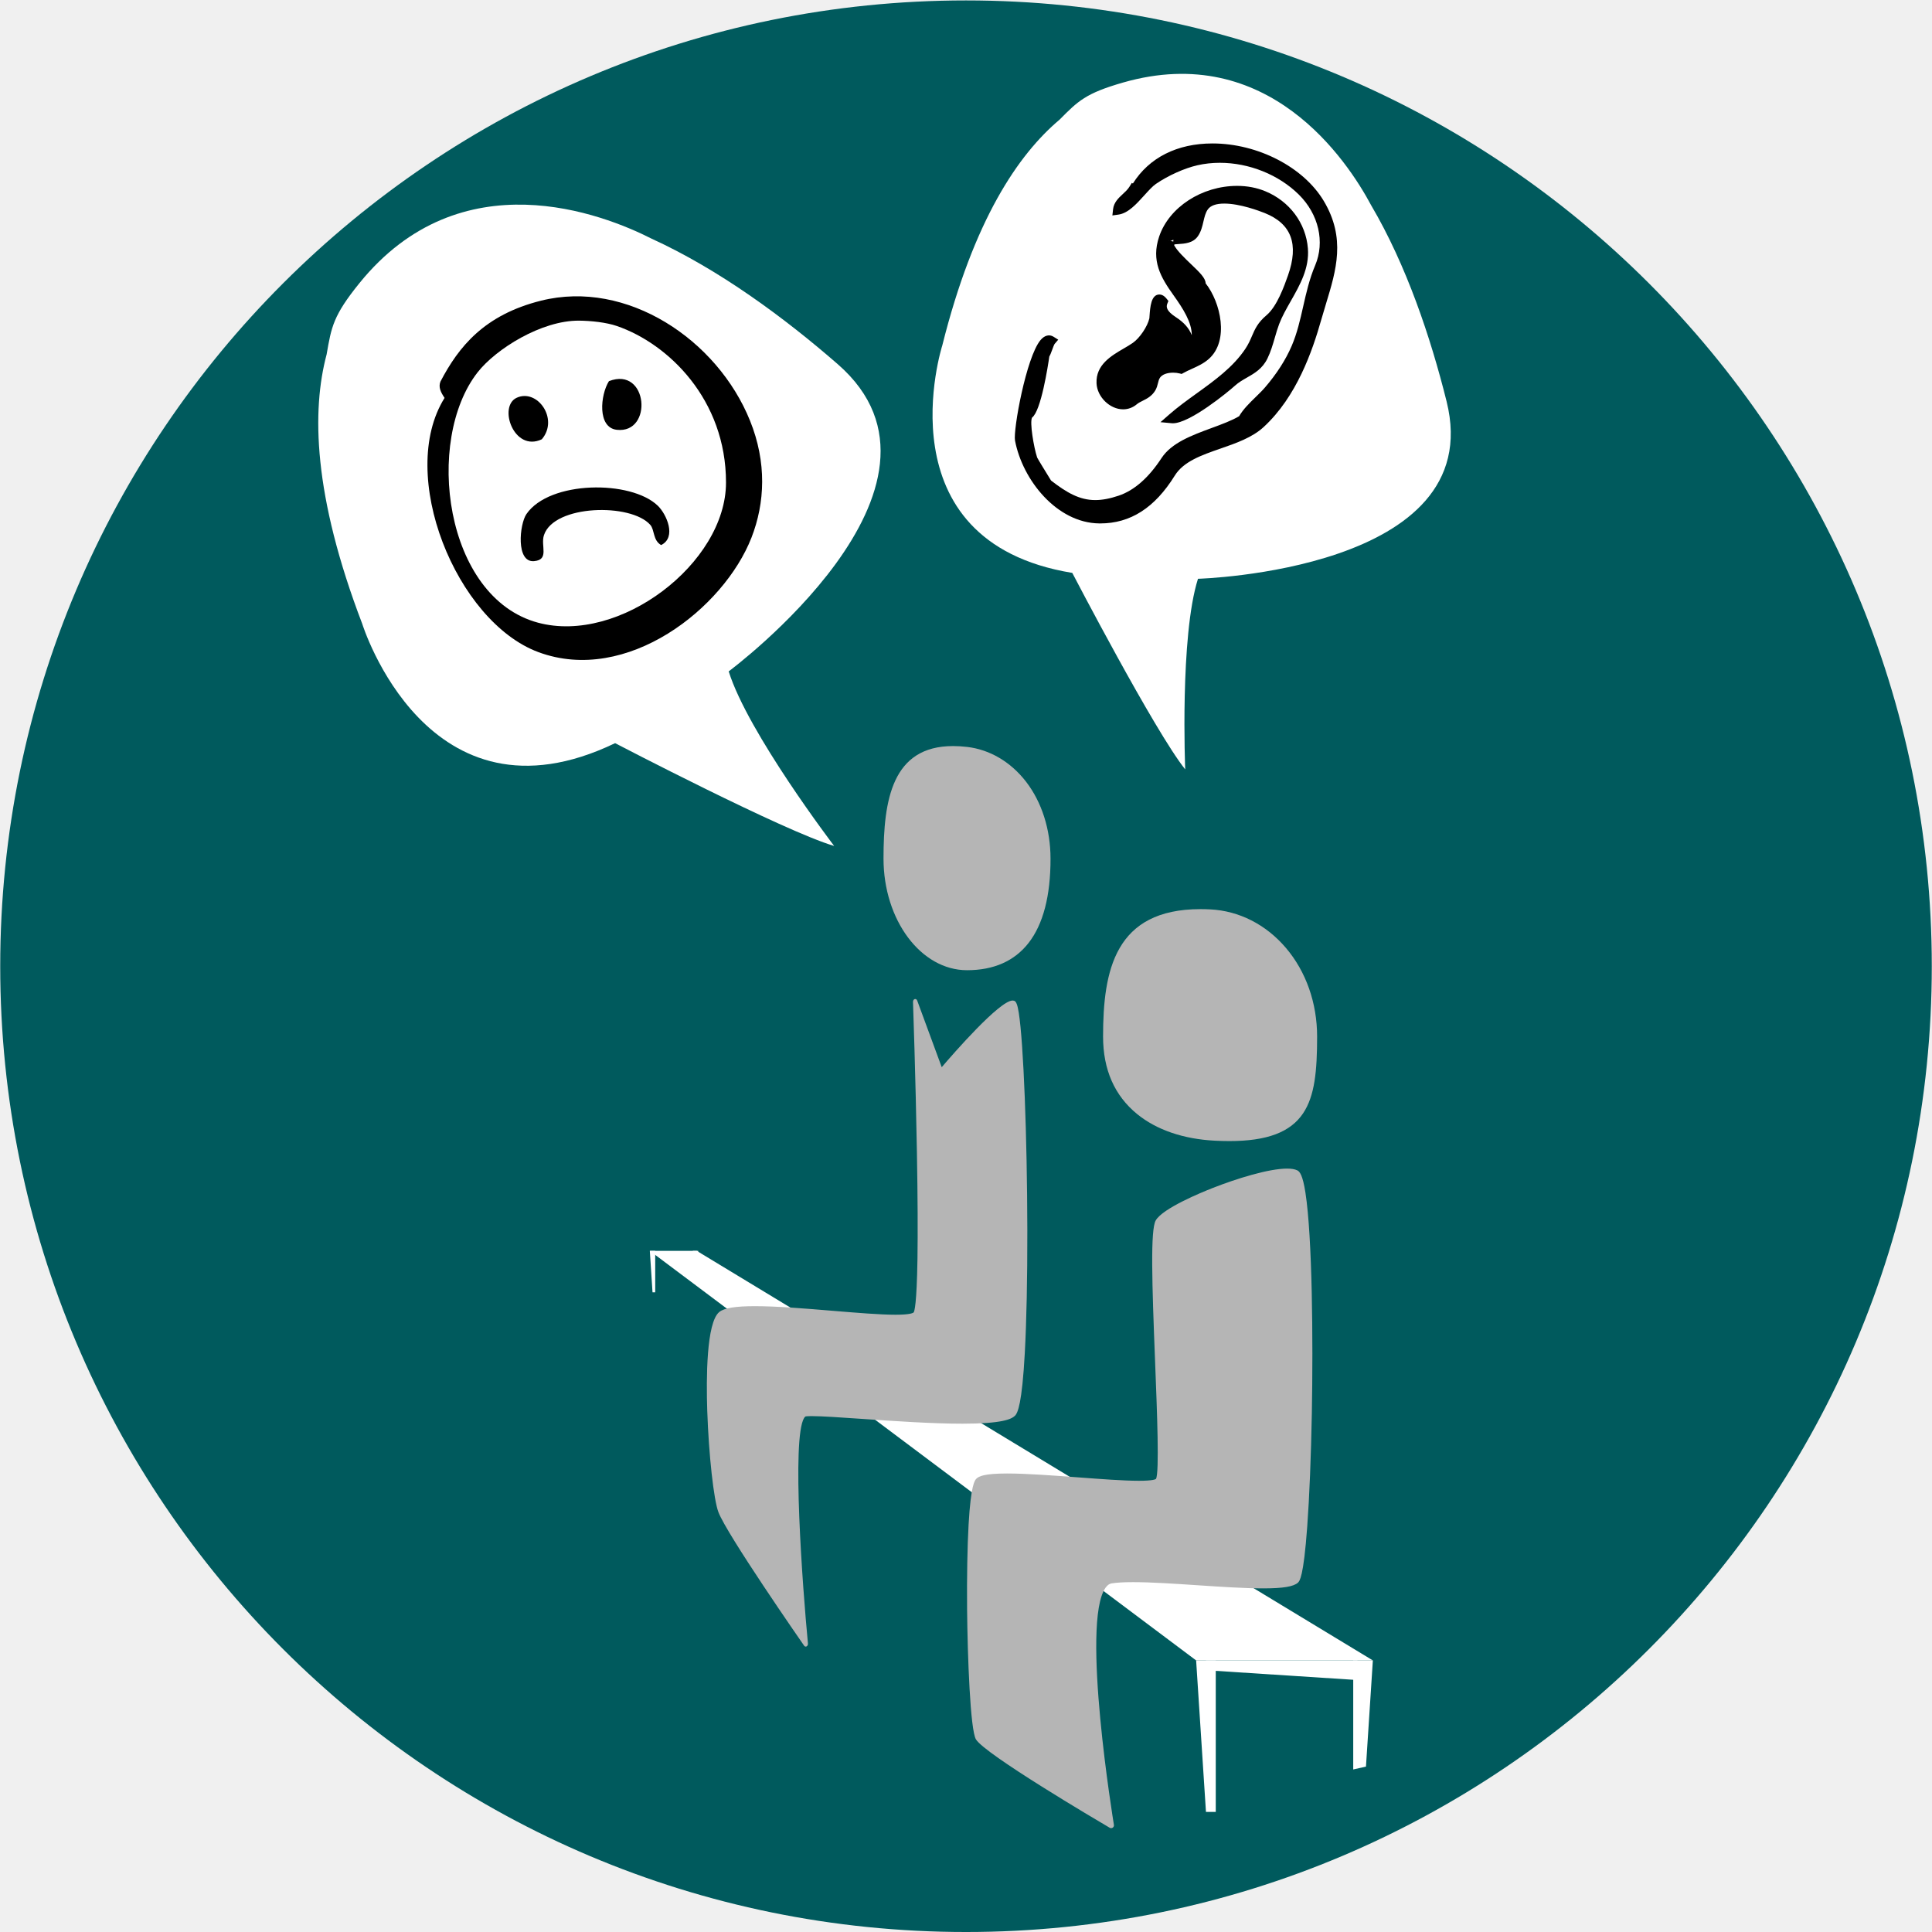
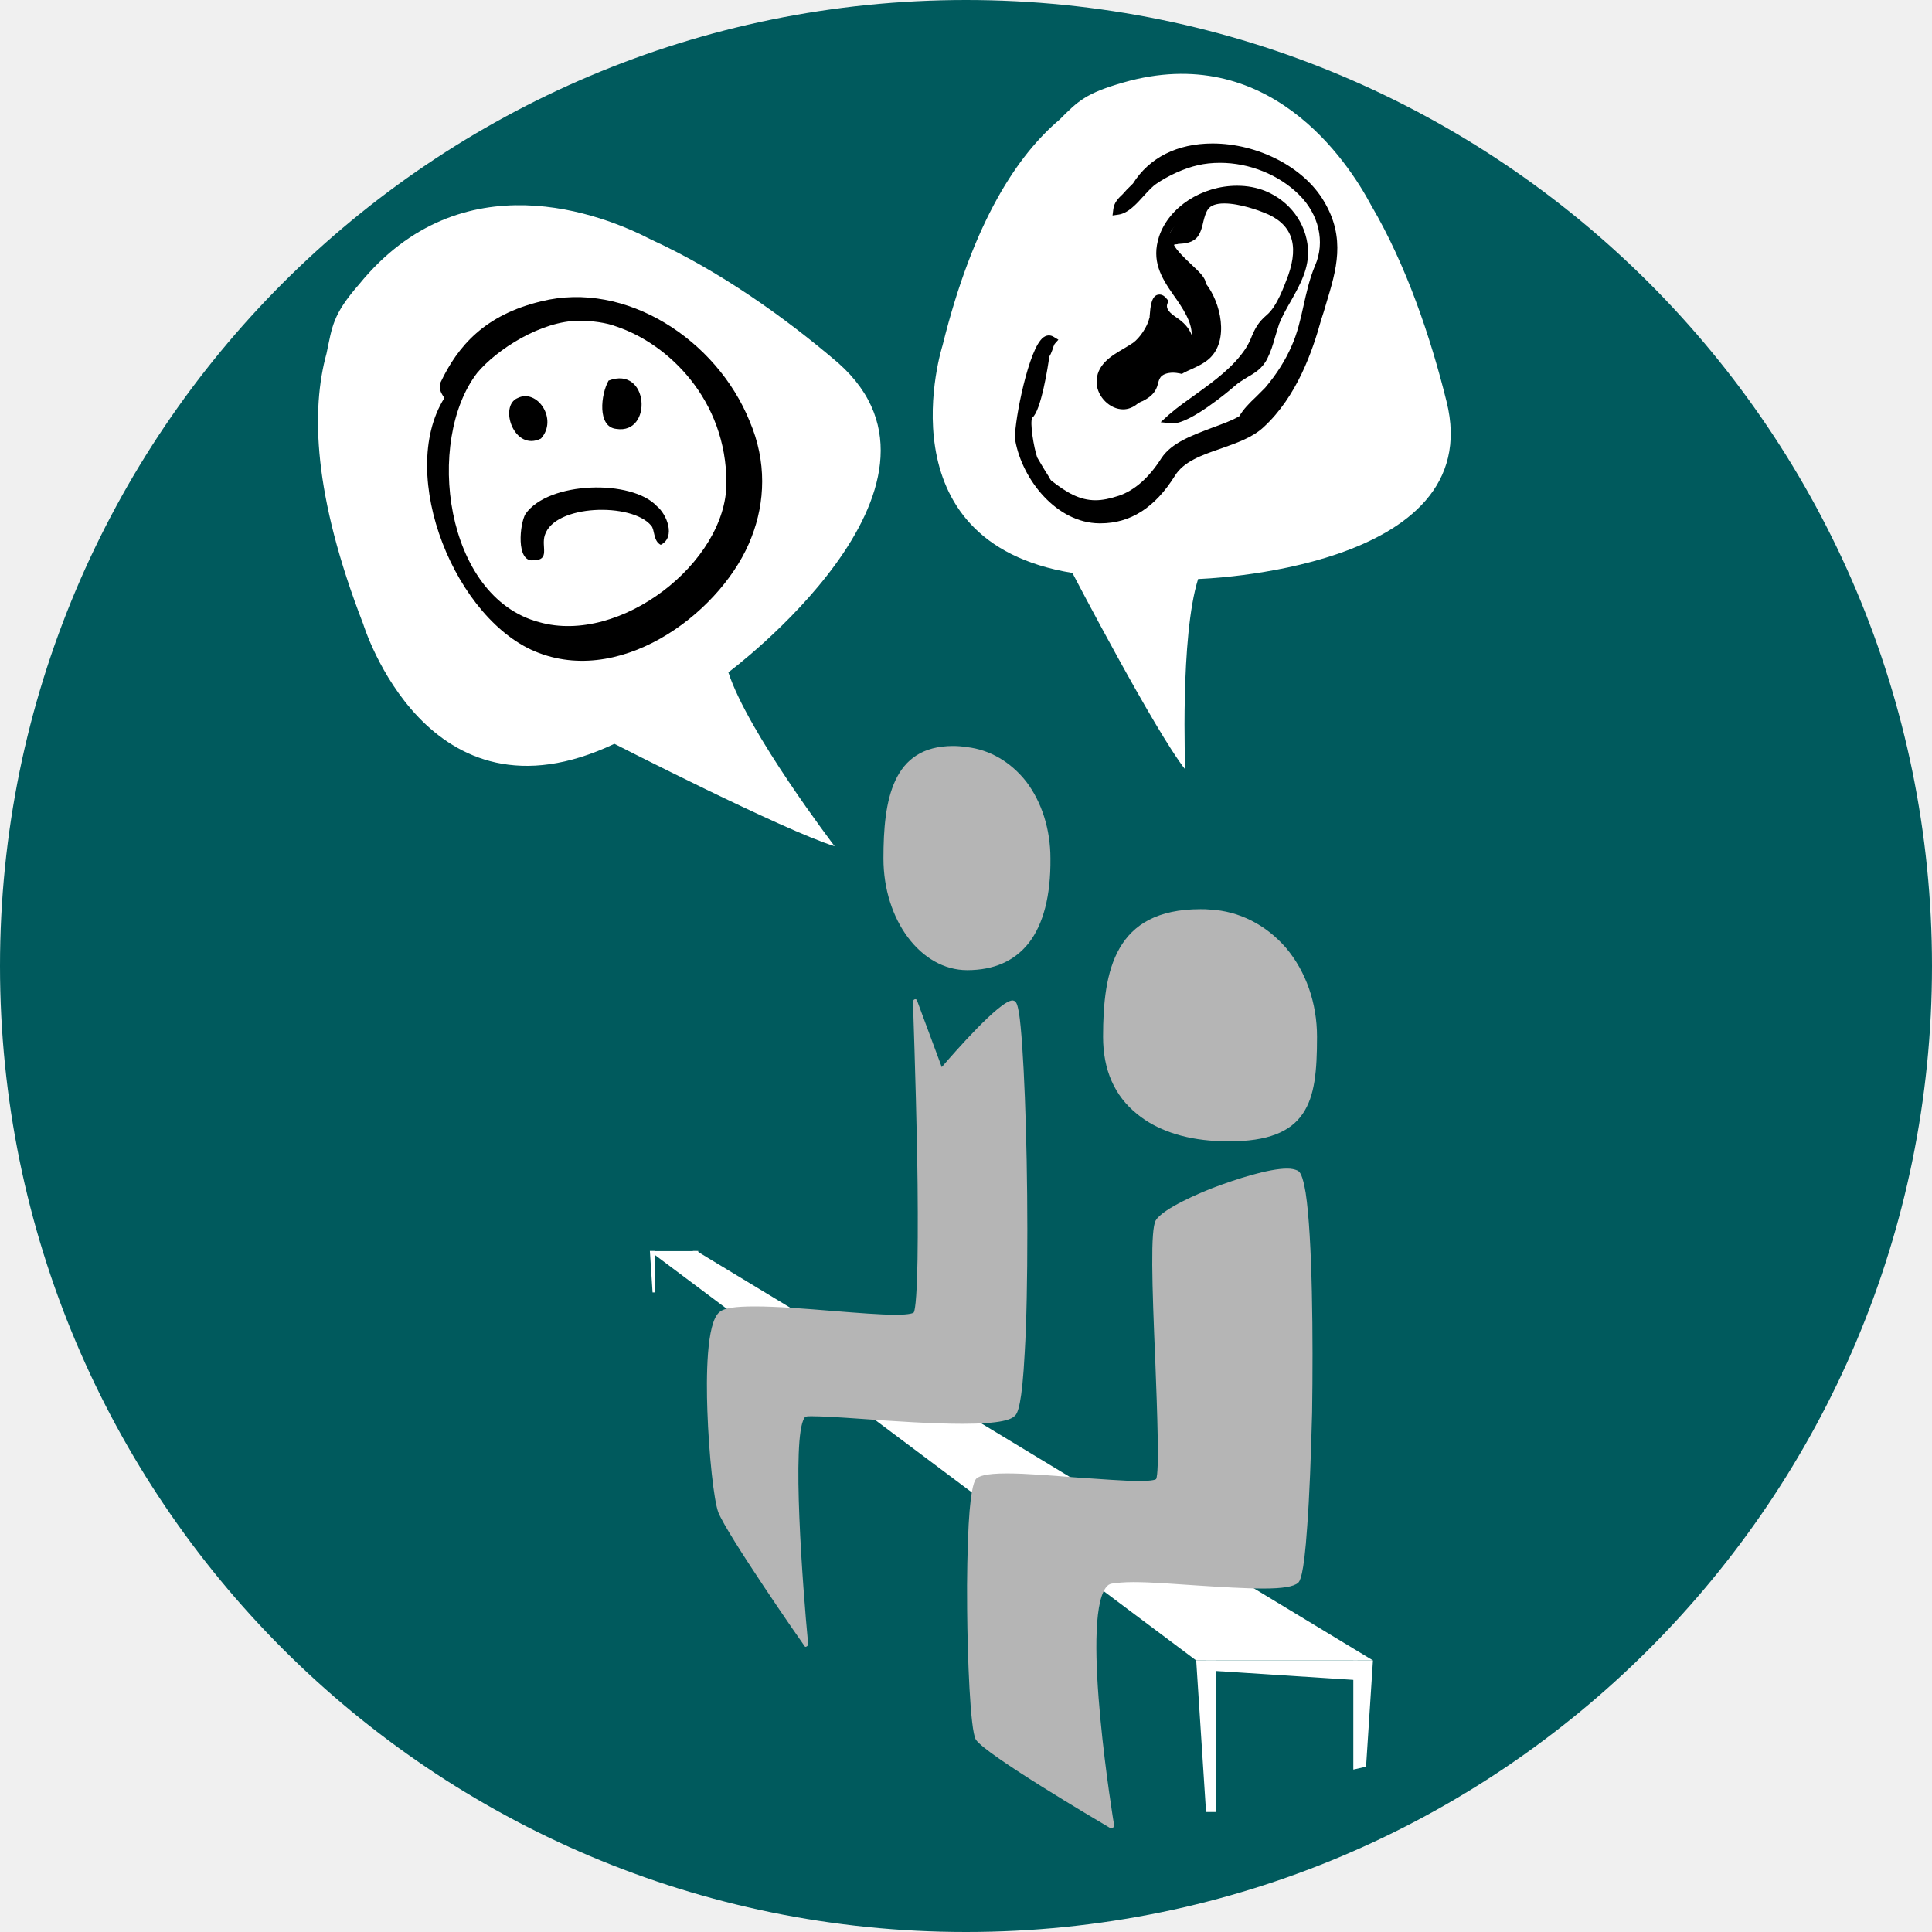
- <svg xmlns="http://www.w3.org/2000/svg" version="1.1" x="0px" y="0px" width="510.24px" height="510.24px" viewBox="0 0 510.24 510.24" enable-background="new 0 0 510.24 510.24" xml:space="preserve">
-   <g id="Ebene_1">
-     <g>
-       <path fill="#005A5D" d="M510.183,255.179c0,140.868-114.191,255.062-255.062,255.062    c-140.868,0-255.062-114.193-255.062-255.062S114.252,0.114,255.12,0.114C395.991,0.114,510.183,114.311,510.183,255.179z" />
-       <polygon fill="#FFFFFF" points="184.019,330.352 362.57,438.515 315.897,438.515 171.621,330.352   " />
-       <polyline fill="#FFFFFF" points="321.083,478.521 321.083,438.515 315.897,438.515 318.493,478.521   " />
-       <polyline fill="#FFFFFF" points="357.387,467.314 357.387,438.515 362.57,438.515 360.751,466.553   " />
-       <polyline fill="#FFFFFF" points="318.493,438.515 358.499,438.515 358.499,443.697 318.493,441.105   " />
-       <polyline fill="#FFFFFF" points="173.04,341.309 173.04,330.354 171.621,330.354 172.329,341.309   " />
-       <polyline fill="#FFFFFF" points="182.977,338.24 182.977,330.354 184.4,330.354 183.9,338.031   " />
-       <polygon points="110.326,68.976 156.516,72.875 208.104,96.869 212.005,134.962 167.313,188.051     126.522,182.053 95.93,106.168 109.126,68.376   " />
-       <polygon points="326.325,26.125 353.678,63.548 369.401,118.229 343.205,146.156 273.819,147.242     251.593,112.516 288.808,39.65 325.991,24.825   " />
-       <path fill="#FFFFFF" d="M95.67,164.758c0,0,17.174,55.365,66.779,31.51c0,0,44.66,23.28,57.853,27.15    c0,0-22.767-29.846-27.854-46.107c0,0,65.886-48.844,28.784-81.146C207.146,83.9,189.931,71.185,172.101,63.04    c-12.77-6.487-50.39-21.365-77.188,11.75c-6.908,8.545-7.387,11.52-8.652,18.81C82.328,108.372,82.644,130.691,95.67,164.758z     M117.411,105.088c-1.003-1.498-1.672-2.807-1.094-4.305c4.817-9.223,11.603-17.638,26.567-21.375    c22.653-5.664,46.547,10.26,55.195,31.693c4.459,11.036,3.958,21.723,0.386,30.881c-7.303,18.696-32.917,38.885-56.248,30.255    C120.466,164.189,104.746,125.328,117.411,105.088z" />
-       <path fill="#FFFFFF" d="M126.146,98.319c-14.063,17.937-8.822,59.47,15.937,66.13    c21.542,5.793,49.66-15.721,49.655-37.015c0.007-21.886-15.194-36.651-28.836-41.34c-2.789-0.956-6.777-1.378-9.971-1.411    C143.003,84.6,130.957,92.174,126.146,98.319z M143.091,116.017c-7.378,3.485-11.596-8.685-6.634-10.966    C141.903,102.551,147.678,110.646,143.091,116.017z M162.886,113.51c-5.166-0.586-4.356-9.203-2.063-12.852    C171.179,96.65,172.542,114.611,162.886,113.51z M139.03,135.765c6.098-8.881,27.604-9.048,34.7-2.2    c2.283,2.204,5.045,8.337,0.874,10.385c-2.189-1.236-1.694-3.994-2.856-5.323c-5.095-5.823-25.397-5.387-28.081,2.68    c-0.952,2.852,1.509,6.528-2.626,6.89C136.201,148.613,137.197,138.445,139.03,135.765z" />
-       <g>
-         <g>
-           <path fill="none" d="M299.633,50.229c-0.157-0.042-0.148-0.178-0.266-0.241      c-1.344,2.168-3.894,3.158-4.139,5.417c3.308-0.466,6.597-6.009,9.317-7.879c3.188-2.182,7.648-4.273,11.431-5.129      c9.681-2.2,20.823,1.073,27.918,8.06c5.327,5.249,7.569,13.175,4.61,20.139c-2.936,6.905-3.242,14.368-6.196,21.251      c-1.769,4.117-4.364,7.952-7.286,11.341c-2.018,2.354-5.393,4.924-6.811,7.643c-5.787,3.603-16.59,5.029-20.395,10.859      c-2.875,4.396-6.779,8.664-11.948,10.418c-8.029,2.713-12.631,0.828-19.265-4.348c-0.05-0.137-4.065-6.518-3.917-6.58      c-0.576-1.731-2.66-10.839-0.864-11.944c1.73-1.062,3.86-13.375,4.093-15.655c0.345-0.059,1.079-2.93,1.634-3.576      c-3.825-2.408-8.792,23.151-8.234,26.1c1.796,9.48,10.291,20.725,20.995,20.854c8.585,0.107,14.469-4.938,18.864-12.025      c4.606-7.424,17.312-7.205,23.694-13.096c7.816-7.207,12.025-17.772,14.85-27.75c3.085-10.877,7.216-19.582,0.806-30.335      C339.363,38.378,309.607,32.087,299.633,50.229z" />
-           <path fill="none" d="M299.433,105.771c1.392-1.179,3.439-1.392,4.573-3.288      c0.661-1.123,0.513-2.301,1.294-3.456c1.326-1.955,4.55-2.162,6.596-1.628c2.16-1.215,4.668-1.906,6.543-3.588      c4.963-4.458,2.326-14.377-1.401-18.642c1.065-1.817-9.159-8.101-8.42-11.641c-0.093,0.451,1.078-0.043,1.283-0.248      c1.936-0.217,4.28,0.017,5.421-1.636c1.418-2.053,1.116-4.931,2.613-7.063c2.96-4.2,12.71-1.04,16.562,0.502      c8.286,3.322,9.774,9.85,6.858,18.086c-1.267,3.584-3.137,8.597-6.049,11.056c-3.392,2.849-3.028,5.132-5.368,8.632      c-5.076,7.583-13.72,11.786-20.391,17.641c3.42,0.319,12.918-7.022,15.742-9.584c2.88-2.606,6.462-3.052,8.29-6.788      c1.397-2.854,1.937-6.04,3.053-8.999c2.392-6.287,8.081-12.158,7.513-19.406c-0.502-6.383-4.638-11.636-10.471-14.04      c-9.654-3.972-23.03,1.415-26.333,11.201c-1.916,5.67,0.14,9.473,3.615,14.339c3.304,4.619,7.657,11.106,3.085,16.568      c0.387-4.266-0.828-6.777-4.197-8.965c-1.735-1.125-3.665-2.802-2.73-5.123c-2.192-2.729-2.183,4.025-2.326,4.667      c-0.571,2.478-2.773,5.757-4.866,7.222c-3.462,2.434-9.286,4.333-9.054,9.577C291.04,105.021,295.963,108.699,299.433,105.771z" />
-           <path fill="#FFFFFF" d="M382.047,106.029c-4.229-16.974-10.607-35.978-19.921-51.804      c-6.317-11.828-27.2-43.451-65.55-32.42c-9.885,2.843-11.857,4.87-16.733,9.786c-10.955,9.229-22.698,26.526-30.992,59.669      c0,0-16.545,51.709,34.337,60.041c0,0,21.773,41.84,29.825,51.895c0,0-1.451-35.129,3.374-50.342      C316.387,152.854,393.181,150.744,382.047,106.029z M299.922,91.59c2.093-1.465,4.295-4.744,4.866-7.222      c0.144-0.642,0.134-7.396,2.326-4.667c-0.935,2.321,0.995,3.998,2.73,5.123c3.369,2.188,4.584,4.699,4.197,8.965      c4.572-5.462,0.219-11.949-3.085-16.568c-3.476-4.866-5.531-8.669-3.615-14.339c3.303-9.786,16.679-15.172,26.333-11.201      c5.833,2.404,9.969,7.657,10.471,14.04c0.568,7.248-5.121,13.119-7.513,19.406c-1.116,2.959-1.655,6.146-3.053,8.999      c-1.828,3.736-5.41,4.182-8.29,6.788c-2.824,2.562-12.322,9.903-15.742,9.584c6.671-5.854,15.314-10.058,20.391-17.641      c2.34-3.5,1.977-5.783,5.368-8.632c2.912-2.459,4.782-7.472,6.049-11.056c2.916-8.236,1.428-14.764-6.858-18.086      c-3.853-1.542-13.603-4.703-16.562-0.502c-1.497,2.133-1.195,5.011-2.613,7.063c-1.141,1.653-3.485,1.419-5.421,1.636      c-0.205,0.205-1.376,0.699-1.283,0.248c-0.739,3.54,9.485,9.823,8.42,11.641c3.728,4.265,6.364,14.184,1.401,18.642      c-1.875,1.682-4.383,2.373-6.543,3.588c-2.046-0.534-5.27-0.327-6.596,1.628c-0.781,1.155-0.633,2.333-1.294,3.456      c-1.134,1.896-3.182,2.109-4.573,3.288c-3.47,2.929-8.393-0.749-8.564-4.604C290.636,95.923,296.46,94.023,299.922,91.59z       M347.719,84.086c-2.824,9.978-7.033,20.543-14.85,27.75c-6.383,5.891-19.088,5.672-23.694,13.096      c-4.396,7.088-10.279,12.133-18.864,12.025c-10.704-0.129-19.199-11.373-20.995-20.854c-0.558-2.948,4.409-28.508,8.234-26.1      c-0.555,0.646-1.289,3.518-1.634,3.576c-0.232,2.28-2.362,14.593-4.093,15.655c-1.796,1.105,0.288,10.213,0.864,11.944      c-0.148,0.062,3.867,6.443,3.917,6.58c6.634,5.176,11.235,7.061,19.265,4.348c5.169-1.754,9.073-6.021,11.948-10.418      c3.805-5.83,14.607-7.257,20.395-10.859c1.418-2.719,4.793-5.289,6.811-7.643c2.922-3.389,5.518-7.224,7.286-11.341      c2.954-6.884,3.261-14.347,6.196-21.251c2.959-6.963,0.717-14.89-4.61-20.139c-7.095-6.986-18.237-10.259-27.918-8.06      c-3.782,0.856-8.243,2.947-11.431,5.129c-2.721,1.871-6.01,7.414-9.317,7.879c0.245-2.259,2.795-3.249,4.139-5.417      c0.117,0.063,0.108,0.198,0.266,0.241c9.975-18.142,39.73-11.852,48.892,3.521C354.935,64.504,350.804,73.209,347.719,84.086z" />
-         </g>
-         <path d="M277.126,94.142c0.25-0.394,0.455-0.954,0.729-1.701c0.193-0.524,0.515-1.402,0.662-1.606l0.963-1.122     l-1.251-0.787c-1.082-0.681-2.381-0.376-3.438,0.901c-3.799,4.585-7.245,23.787-6.728,26.515     c1.975,10.423,11.035,21.757,22.231,21.892l0.284,0.002c7.971,0,14.408-4.131,19.68-12.63c2.329-3.753,7.068-5.397,12.087-7.14     c4.113-1.428,8.368-2.904,11.388-5.691c8.722-8.042,12.858-20.025,15.213-28.34c0.406-1.436,0.832-2.833,1.248-4.201     c2.713-8.909,5.273-17.323-0.574-27.135c-5.34-8.959-17.432-15.214-29.41-15.214c-9.315,0-16.723,3.741-21.012,10.572     l-0.287-0.151l-0.627,1.013c-0.451,0.727-1.089,1.318-1.765,1.943c-1.106,1.023-2.361,2.184-2.56,4.008l-0.178,1.628l1.624-0.228     c2.529-0.356,4.714-2.771,6.825-5.106c1.103-1.219,2.144-2.371,3.035-2.984c3.245-2.222,7.56-4.161,10.992-4.938     c1.889-0.428,3.872-0.646,5.896-0.646c7.73,0,15.521,3.129,20.845,8.371c5.263,5.186,6.963,12.539,4.331,18.73     c-1.506,3.544-2.343,7.236-3.151,10.807c-0.825,3.647-1.606,7.094-3.042,10.441c-1.592,3.701-3.974,7.407-7.084,11.014     c-0.668,0.779-1.506,1.596-2.392,2.461c-1.655,1.613-3.363,3.277-4.404,5.1c-1.972,1.168-4.544,2.115-7.259,3.115     c-5.213,1.921-10.605,3.907-13.249,7.957c-3.39,5.185-7.188,8.518-11.288,9.908c-2.33,0.787-4.359,1.17-6.207,1.17     c-4.145,0-7.554-1.971-11.672-5.163c-0.135-0.225-0.369-0.604-0.786-1.281c-0.772-1.25-2.527-4.099-2.876-4.776l-0.023-0.07     c-0.863-2.597-2.012-9.311-1.32-10.514C274.939,108.552,276.777,96.58,277.126,94.142z M315.695,41.153     c-3.525,0.798-7.893,2.715-11.312,4.947c5.085-4.822,11.773-5.667,15.826-5.667c0.378,0,0.755,0.007,1.133,0.021     C319.409,40.506,317.513,40.74,315.695,41.153z M296.278,133.314c4.654-1.579,8.896-5.256,12.607-10.929     c2.183-3.345,7.171-5.183,11.995-6.959c2.972-1.095,5.778-2.128,8.006-3.515l0.296-0.184l0.16-0.31     c0.828-1.587,2.49-3.207,4.098-4.774c0.93-0.905,1.808-1.762,2.548-2.624c3.278-3.802,5.799-7.729,7.492-11.67     c1.53-3.565,2.372-7.286,3.188-10.886c0.784-3.46,1.594-7.038,3.011-10.371c0.268-0.63,0.498-1.27,0.688-1.917     c-0.474,3.284-1.495,6.641-2.612,10.312c-0.42,1.384-0.852,2.797-1.263,4.249c-2.271,8.018-6.24,19.555-14.487,27.16     c-2.63,2.427-6.629,3.815-10.496,5.157c-5.217,1.81-10.612,3.683-13.417,8.204c-4.769,7.688-10.496,11.424-17.513,11.424     l-0.253-0.002c-3.438-0.041-6.719-1.381-9.596-3.519C285.312,134.797,289.88,135.477,296.278,133.314z M271.772,106.891     c0.572-2.754,1.292-5.732,2.052-8.356C273.231,101.595,272.437,105.037,271.772,106.891z" />
-         <path d="M308.576,79.484l-0.468-0.582c-0.223-0.278-0.902-1.123-1.917-1.123c-2.2,0-2.433,3.307-2.604,5.723     c-0.021,0.285-0.033,0.507-0.042,0.58c-0.501,2.17-2.536,5.189-4.357,6.464c-0.709,0.499-1.54,0.983-2.419,1.495     c-3.293,1.921-7.392,4.311-7.175,9.184c0.161,3.601,3.512,6.88,7.029,6.88c1.322,0,2.578-0.47,3.634-1.36     c0.405-0.344,0.942-0.611,1.511-0.893c1.084-0.54,2.433-1.212,3.336-2.723c0.405-0.688,0.57-1.355,0.714-1.947     c0.135-0.545,0.25-1.014,0.537-1.439c0.562-0.828,1.858-1.322,3.469-1.322c0.613,0,1.219,0.074,1.751,0.213l0.497,0.129     l0.449-0.252c0.701-0.395,1.447-0.731,2.236-1.09c1.555-0.703,3.161-1.431,4.531-2.661c5.395-4.843,3.083-14.919-0.88-19.934     c-0.022-1.405-1.646-2.953-3.88-5.083c-1.492-1.424-3.798-3.624-4.482-5.076c0.102-0.046,0.199-0.096,0.29-0.148     c0.266-0.023,0.538-0.04,0.812-0.058c1.762-0.113,3.954-0.252,5.221-2.091c0.837-1.21,1.153-2.566,1.457-3.878     c0.276-1.181,0.534-2.297,1.152-3.175c0.726-1.03,2.189-1.553,4.348-1.553c4.122,0,9.229,1.917,10.696,2.505     c7.05,2.827,9.055,8.217,6.131,16.479c-1.007,2.848-2.881,8.15-5.666,10.504c-2.324,1.951-3.069,3.683-3.857,5.516     c-0.453,1.053-0.92,2.14-1.752,3.383c-3.219,4.81-8.086,8.318-12.794,11.711c-2.487,1.793-5.06,3.646-7.378,5.68l-2.226,1.954     l2.948,0.274c0.111,0.011,0.226,0.017,0.345,0.017c4.488-0.001,14.574-8.293,16.372-9.925c0.975-0.881,2.043-1.492,3.173-2.14     c2.012-1.151,4.091-2.341,5.407-5.033c0.882-1.802,1.435-3.708,1.969-5.552c0.359-1.239,0.699-2.411,1.131-3.555     c0.765-2.01,1.882-3.975,3.062-6.055c2.428-4.271,4.938-8.689,4.529-13.905c-0.524-6.68-4.838-12.474-11.258-15.119     c-2.276-0.937-4.777-1.412-7.431-1.412c-9.315,0-17.978,5.629-20.595,13.383c-2.162,6.396,0.436,10.799,3.786,15.488     c2.517,3.521,4.844,7.16,4.827,10.557c-0.729-1.879-2.096-3.391-4.208-4.763c-2.572-1.668-2.577-2.744-2.241-3.578     L308.576,79.484z M334.245,88.426c-0.527,1.819-1.025,3.537-1.81,5.139c-0.974,1.989-2.554,2.895-4.384,3.941     c-0.163,0.094-0.327,0.188-0.491,0.283c1.253-1.297,2.414-2.693,3.438-4.223c0.961-1.438,1.498-2.688,1.973-3.791     c0.519-1.203,0.958-2.226,1.849-3.283C334.617,87.141,334.429,87.789,334.245,88.426z M333.188,52.86     c0.99,0.408,1.922,0.902,2.787,1.473c-0.324-0.15-0.66-0.294-1.004-0.432c-1.4-0.561-4.318-1.638-7.463-2.245     C329.536,51.738,331.444,52.142,333.188,52.86z M316.62,54.271c-0.705,1.18-1.007,2.48-1.277,3.642     c-0.263,1.129-0.512,2.197-1.072,3.007c-0.526,0.765-1.643,0.89-3.285,0.995c-0.416,0.027-0.829,0.053-1.227,0.098l-0.443,0.05     l-0.248,0.247c-0.052,0.028-0.123,0.062-0.178,0.087C310.295,59.064,313.11,56.202,316.62,54.271z M308.55,63.289     c0.097-0.287,0.204-0.569,0.32-0.85c0.229,0.018,0.528,0.132,0.755,0.41c0.218,0.266,0.307,0.615,0.241,0.936l-1.385-0.287     C308.503,63.429,308.526,63.36,308.55,63.289z M311.994,76.479c-2.892-4.05-4.396-6.948-4.067-10.398     c0.971,1.813,2.929,3.68,4.844,5.507c1.068,1.019,2.641,2.519,3.009,3.203l-0.307,0.525l0.604,0.691     c3.508,4.014,5.735,13.059,1.508,16.853c-0.698,0.628-1.518,1.108-2.4,1.546C320.267,88.045,314.895,80.533,311.994,76.479z      M309.15,85.895c2.979,1.934,3.96,4.042,3.621,7.779l-0.175,1.934c-0.297,0.141-0.594,0.287-0.887,0.441     c-0.602-0.117-1.244-0.18-1.886-0.18c-2.494,0-4.527,0.891-5.581,2.443c-0.543,0.804-0.733,1.578-0.901,2.26     c-0.118,0.482-0.22,0.897-0.43,1.254c-0.517,0.862-1.333,1.27-2.28,1.74c-0.679,0.338-1.382,0.688-2.021,1.23     c-0.596,0.502-1.264,0.756-1.986,0.756c-2.121,0-4.383-2.242-4.481-4.441c-0.147-3.333,2.795-5.05,5.911-6.866     c0.928-0.54,1.804-1.052,2.599-1.61c2.325-1.626,4.738-5.206,5.381-7.985c0.043-0.196,0.06-0.425,0.099-0.969     c0.016-0.228,0.032-0.445,0.05-0.651C306.756,84.027,307.748,84.984,309.15,85.895z" />
-       </g>
-       <g>
-         <path fill="#B5B5B5" d="M342.58,309.072c-0.65-0.301-1.523-0.445-2.661-0.445     c-4.86,0-13.318,2.638-19.616,5.107c-3.072,1.205-13.243,5.388-15.075,8.578c-1.429,2.484-0.994,16.42-0.164,37.396     c0.512,13.047,1.154,29.273,0.225,30.877c-0.122,0.1-0.837,0.488-4.496,0.488c-4.003,0-9.854-0.438-16.054-0.904     c-6.701-0.502-13.634-1.02-18.773-1.02c-6.017,0-7.501,0.74-8.118,1.389c-0.398,0.41-1.443,1.502-2.044,12.105     c-0.33,5.857-0.469,13.779-0.396,22.312c0.118,12.486,0.833,31.955,2.341,34.418c2.413,3.941,31.96,21.363,35.32,23.337     c0.118,0.07,0.249,0.104,0.378,0.104c0.152,0,0.3-0.046,0.426-0.132c0.238-0.164,0.36-0.453,0.312-0.738     c-0.087-0.533-8.807-53.451-2.188-62.658c0.474-0.656,0.987-1.021,1.568-1.115c1.38-0.217,3.238-0.329,5.686-0.329     c4.745,0,11.005,0.417,17.061,0.823c6.119,0.407,12.445,0.827,17.297,0.827c5.188,0,8.014-0.466,9.164-1.503     c0.442-0.404,1.488-1.352,2.466-14.824c0.577-7.854,1.007-18.521,1.22-30.033c0.352-19.439,0.125-46.323-1.688-58.115     C344.048,310.33,343.258,309.383,342.58,309.072z" />
-         <path fill="#B5B5B5" d="M300.318,294.225c5.126,4.179,12.231,6.609,20.54,7.031     c1.324,0.067,2.609,0.102,3.812,0.102c9.939,0,16.131-2.33,19.477-7.332c3.083-4.604,3.703-11.168,3.703-20.267     c0-8.862-2.93-17.183-8.248-23.425c-5.257-6.175-12.354-9.784-19.98-10.167c-0.877-0.046-1.741-0.067-2.573-0.067     c-22.612,0-25.729,16.176-25.729,33.659C291.32,282.477,294.346,289.361,300.318,294.225z" />
-       </g>
-       <g>
-         <path fill="#B5B5B5" d="M189.952,346.502c1.271-1.053,4.267-1.543,9.424-1.543     c5.812,0,13.336,0.624,20.614,1.229c6.398,0.528,12.445,1.031,16.538,1.031c3.941,0,4.658-0.486,4.78-0.628     c0.187-0.267,0.804-2.071,0.994-14.06c0.104-6.993,0.062-16.465-0.144-28.145c-0.343-19.895-1.023-39.574-1.034-39.77     c-0.012-0.357,0.175-0.676,0.444-0.76c0.269-0.086,0.552,0.084,0.668,0.406l6.473,17.58c3.117-3.645,15.275-17.602,18.727-17.602     c0.135,0,0.265,0.021,0.387,0.057c0.56,0.173,0.894,1.04,1.236,3.193c1.246,7.826,2.213,32.52,2.258,57.436     c0.021,12.85-0.213,24.056-0.668,32.397c-0.734,13.342-1.846,15.86-2.619,16.595c-0.938,0.891-3.398,2.08-13.838,2.079     c-8.07,0-18.313-0.706-26.544-1.27c-5.691-0.394-10.601-0.731-13.257-0.731c-0.678,0-1.194,0.02-1.537,0.064     c-0.062,0.008-0.244,0.032-0.482,0.418c-3.342,5.348-0.408,44.801,1.003,59.549c0.03,0.326-0.104,0.637-0.338,0.771     c-0.079,0.047-0.157,0.067-0.239,0.067c-0.164,0-0.321-0.085-0.438-0.249c-0.825-1.189-20.285-29.207-22.616-35.229     c-1.249-3.224-2.573-15.266-2.96-26.838C186.506,364.031,186.544,349.32,189.952,346.502z" />
-         <path fill="#B5B5B5" d="M233.335,226.746c0-15.432,2.227-29.711,18.379-29.711c1.177,0,2.432,0.077,3.729,0.23     c5.98,0.707,11.494,3.959,15.514,9.156c4.172,5.392,6.478,12.612,6.485,20.324c0.019,9.822-1.931,17.322-5.79,22.279     c-3.726,4.783-9.193,7.207-16.262,7.207C243.228,256.232,233.335,243.004,233.335,226.746z" />
-       </g>
-     </g>
+ <svg xmlns="http://www.w3.org/2000/svg" version="1.1" width="100" height="100" viewBox="0 0 100 100">
+   <circle fill="#005a5d" cx="50" cy="50" r="50" />
+   <polygon fill="#ffffff" points="362.6,438.5 315.9,438.5 171.6,330.4 184,330.4 " transform="scale(0.196)" />
+   <polyline fill="#ffffff" points="321.083,478.521 321.083,438.515 315.897,438.515 318.493,478.521" transform="scale(0.196)" />
+   <polyline fill="#ffffff" points="357.387,467.314 357.387,438.515 362.57,438.515 360.751,466.553" transform="scale(0.196)" />
+   <polyline fill="#ffffff" points="318.493,438.515 358.499,438.515 358.499,443.697 318.493,441.105" transform="scale(0.196)" />
+   <polyline fill="#ffffff" points="173.04,341.309 173.04,330.354 171.621,330.354 172.329,341.309" transform="scale(0.196)" />
+   <polyline fill="#ffffff" points="182.977,338.24 182.977,330.354 184.4,330.354 183.9,338.031" transform="scale(0.196)" />
+   <polygon points="156.5,72.88 208.1,96.87 212,135 167.3,188.1 126.5,182.1 95.93,106.2 109.1,68.38 110.3,68.98 " transform="scale(0.196)" />
+   <polygon points="353.7,63.55 369.4,118.2 343.2,146.2 273.8,147.2 251.6,112.5 288.8,39.65 326,24.82 326.3,26.12 " transform="scale(0.196)" />
+   <path fill="#ffffff" d="m 18.8,32.3 c 0,0 3.3,10.8 13,6.2 0,0 8.8,4.5 11.4,5.3 0,0 -4.5,-5.9 -5.5,-9 0,0 12.9,-9.6 5.7,-16 -2.8,-2.4 -6.2,-4.8 -9.7,-6.4 -2.5,-1.3 -9.8,-4.2 -15.1,2.3 -1.4,1.6 -1.4,2.2 -1.7,3.6 -0.8,2.9 -0.7,7.3 1.9,14 z M 23,20.6 c -0.2,-0.3 -0.3,-0.5 -0.2,-0.8 0.9,-1.9 2.3,-3.5 5.2,-4.2 4.4,-1.1 9.1,2 10.8,6.2 0.9,2.1 0.8,4.2 0.1,6 -1.4,3.7 -6.5,7.7 -11,6 C 23.6,32.2 20.5,24.6 23,20.6 Z" style="stroke-width:0.196" />
+   <path fill="#ffffff" d="m 24.7,19.3 c -2.7,3.5 -1.7,11.6 3.2,12.9 4.2,1.2 9.7,-3.1 9.7,-7.2 0,-4.3 -3,-7.2 -5.7,-8.1 -0.5,-0.2 -1.3,-0.3 -1.9,-0.3 -2,0 -4.3,1.5 -5.3,2.7 z m 3.3,3.4 c -1.4,0.7 -2.2,-1.7 -1.2,-2.1 1,-0.5 2.1,1.1 1.2,2.1 z m 3.9,-0.5 c -1,-0.1 -0.8,-1.8 -0.4,-2.5 2.1,-0.8 2.3,2.8 0.4,2.5 z m -4.7,4.4 c 1.2,-1.7 5.5,-1.8 6.8,-0.4 0.5,0.4 1,1.6 0.2,2 -0.4,-0.2 -0.3,-0.8 -0.5,-1 -1,-1.2 -5,-1.1 -5.5,0.5 -0.2,0.6 0.3,1.3 -0.6,1.3 -0.9,0.1 -0.7,-1.9 -0.4,-2.4 z" style="stroke-width:0.196" />
+   <g transform="scale(0.196)">
+     <path fill="#ffffff" d="M 382,106 C 377.8,89.05 371.4,70.05 362.1,54.22 355.8,42.4 334.9,10.77 296.6,21.8 c -9.9,2.85 -11.9,4.87 -16.8,9.79 -10.9,9.23 -22.7,26.53 -30.9,59.67 0,0 -16.6,51.74 34.3,60.04 0,0 21.8,41.8 29.8,51.9 0,0 -1.4,-35.1 3.4,-50.3 0,0 76.8,-2.2 65.6,-46.9 z M 299.9,91.59 c 2.1,-1.47 4.3,-4.74 4.9,-7.22 0.1,-0.64 0.1,-7.4 2.3,-4.67 -0.9,2.32 1,4 2.7,5.12 3.4,2.19 4.6,4.7 4.2,8.97 4.6,-5.46 0.3,-11.95 -3,-16.57 -12.7,-15.69 10,-30.21 22.7,-25.54 5.8,2.41 9.9,7.66 10.4,14.04 0.6,7.25 -5.1,13.12 -7.5,19.41 -1.1,2.96 -1.6,6.14 -3,9 -1.8,3.73 -5.4,4.18 -8.3,6.77 -2.8,2.6 -12.3,9.9 -15.8,9.6 6.7,-5.9 15.4,-10.1 20.4,-17.64 2.4,-3.5 2,-5.79 5.4,-8.64 2.9,-2.45 4.8,-7.47 6.1,-11.05 2.9,-8.24 1.4,-14.76 -6.9,-18.09 -3.9,-1.54 -13.6,-4.7 -16.6,-0.5 -1.5,2.13 -1.2,5.01 -2.6,7.06 -1.1,1.66 -3.5,1.42 -5.4,1.64 -3.2,2.97 5.3,9.77 7.1,11.89 3.8,4.26 6.4,14.18 1.4,18.64 -1.8,1.68 -4.3,2.37 -6.5,3.59 -2,-0.54 -5.3,-0.33 -6.6,1.63 -0.8,1.17 -0.6,2.37 -1.3,3.47 -1.1,1.9 -3.2,2.1 -4.6,3.3 -3.4,2.9 -8.4,-0.8 -8.5,-4.6 -0.3,-5.28 5.6,-7.18 9,-9.61 z m 47.8,-7.5 c -2.8,9.97 -7,20.51 -14.8,27.71 -6.4,5.9 -19.1,5.7 -23.7,13.1 -4.4,7.1 -10.3,12.2 -18.9,12.1 -10.7,-0.2 -19.2,-11.4 -21,-20.9 -0.5,-2.9 4.4,-28.51 8.2,-26.1 -0.5,0.65 -1.2,3.52 -1.6,3.58 -0.2,2.28 -2.3,14.62 -4.1,15.62 -1.8,1.1 0.3,10.2 0.9,12 -0.2,0 3.9,6.4 3.9,6.6 6.6,5.1 11.2,7 19.3,4.3 5.1,-1.7 9,-6 11.9,-10.4 3.8,-5.8 14.6,-7.3 20.4,-10.9 1.4,-2.7 4.8,-5.3 6.8,-7.6 2.9,-3.4 5.5,-7.24 7.3,-11.36 3,-6.88 3.3,-14.34 6.2,-21.25 3,-6.96 0.7,-14.89 -4.6,-20.13 -7.1,-6.99 -18.2,-10.26 -27.9,-8.07 -3.8,0.86 -8.3,2.95 -11.5,5.13 -2.7,1.87 -6,7.42 -9.3,7.88 0.3,-2.26 2.8,-3.25 4.2,-5.41 0.1,0.1 0.1,0.19 0.2,0.24 10,-18.15 39.8,-11.86 48.9,3.52 6.4,10.75 2.3,19.46 -0.8,30.34 z" />
+     <path d="m 277.1,94.14 c 0.3,-0.39 0.5,-0.95 0.8,-1.7 0.1,-0.52 0.5,-1.4 0.6,-1.6 l 1,-1.13 -1.3,-0.78 c -1.1,-0.68 -2.4,-0.38 -3.4,0.9 -3.8,4.58 -7.3,23.77 -6.7,26.47 1.9,10.5 11,21.8 22.2,21.9 h 0.3 c 7.9,0 14.4,-4.1 19.7,-12.6 2.3,-3.7 7,-5.4 12,-7.1 4.2,-1.5 8.4,-2.9 11.4,-5.7 8.8,-8.1 12.9,-20.05 15.2,-28.36 0.5,-1.44 0.9,-2.84 1.3,-4.21 2.7,-8.9 5.3,-17.32 -0.6,-27.13 -5.3,-8.96 -17.4,-15.21 -29.4,-15.21 -9.3,0 -16.7,3.74 -21,10.57 -1.6,1.56 -2,1.99 -2.7,2.8 -1.1,1.03 -2.3,2.19 -2.5,4.01 l -0.2,1.63 1.6,-0.23 c 2.5,-0.36 4.7,-2.77 6.8,-5.11 1.1,-1.21 2.2,-2.37 3.1,-2.98 3.2,-2.22 7.5,-4.16 11,-4.94 1.8,-0.43 3.8,-0.64 5.9,-0.64 7.7,0 15.5,3.13 20.8,8.37 5.3,5.18 7,12.54 4.3,18.73 -1.5,3.54 -2.3,7.23 -3.1,10.8 -0.8,3.65 -1.6,7.1 -3.1,10.45 -1.6,3.7 -3.9,7.4 -7,11.05 l -2.4,2.4 c -1.7,1.6 -3.4,3.3 -4.4,5.1 -2,1.2 -4.6,2.1 -7.3,3.1 -5.2,2 -10.6,3.9 -13.3,8 -3.3,5.2 -7.1,8.5 -11.2,9.9 -2.4,0.8 -4.4,1.2 -6.2,1.2 -4.2,0 -7.6,-2 -11.7,-5.2 -0.2,-0.2 -0.4,-0.6 -0.8,-1.3 -0.8,-1.2 -2.5,-4.1 -2.9,-4.8 v 0 c -0.9,-2.6 -2,-9.3 -1.3,-10.5 2.3,-1.7 4.2,-13.72 4.5,-16.16 z m 38.6,-52.99 c -3.5,0.8 -7.9,2.72 -11.3,4.95 5.1,-4.82 11.8,-5.67 15.8,-5.67 h 1.1 c -1.9,0.1 -3.8,0.29 -5.6,0.7 z m -19.4,92.15 c 4.6,-1.6 8.9,-5.2 12.6,-10.9 2.2,-3.4 7.2,-5.2 12,-7 3,-1.1 5.8,-2.1 8,-3.5 l 0.3,-0.2 0.1,-0.3 c 0.9,-1.6 2.5,-3.2 4.1,-4.8 1,-0.9 1.8,-1.7 2.6,-2.6 3.3,-3.8 5.8,-7.71 7.5,-11.65 1.5,-3.57 2.4,-7.29 3.2,-10.89 0.8,-3.46 1.6,-7.04 3,-10.37 0.2,-0.63 0.5,-1.27 0.7,-1.92 -0.5,3.29 -1.5,6.65 -2.6,10.32 -0.5,1.38 -0.9,2.79 -1.3,4.25 -2.3,8.01 -6.2,19.56 -14.5,27.16 -2.6,2.4 -6.6,3.8 -10.5,5.2 -5.2,1.8 -10.6,3.6 -13.4,8.2 -4.8,7.6 -10.5,11.4 -17.5,11.4 h -0.3 c -3.4,-0.1 -6.7,-1.4 -9.6,-3.5 4.6,2.6 9.2,3.3 15.6,1.1 z m -24.5,-26.4 c 0.5,-2.8 1.3,-5.7 2,-8.36 -0.6,3.06 -1.4,6.46 -2,8.36 z" />
+     <path d="m 308.6,79.48 -0.5,-0.58 c -0.2,-0.28 -0.9,-1.12 -1.9,-1.12 -2.2,0 -2.4,3.31 -2.6,5.72 0,0.29 0,0.51 -0.1,0.58 -0.5,2.17 -2.5,5.19 -4.3,6.47 -0.7,0.49 -1.6,0.98 -2.4,1.49 -3.3,1.92 -7.4,4.31 -7.2,9.16 0.2,3.6 3.5,6.9 7,6.9 1.3,0 2.6,-0.5 3.7,-1.4 0.4,-0.3 0.9,-0.6 1.5,-0.8 1.1,-0.6 2.4,-1.3 3.3,-2.8 0.4,-0.7 0.6,-1.3 0.7,-1.9 0.2,-0.6 0.3,-1 0.6,-1.46 0.5,-0.83 1.8,-1.32 3.4,-1.32 0.6,0 1.2,0.1 1.8,0.21 l 0.5,0.13 0.4,-0.25 c 0.7,-0.39 1.5,-0.73 2.3,-1.09 1.5,-0.7 3.1,-1.43 4.5,-2.66 5.4,-4.84 3.1,-14.92 -0.9,-19.93 0,-1.41 -1.6,-2.96 -3.9,-5.09 -1.5,-1.42 -3.8,-3.62 -4.5,-5.07 0.1,0 0.2,-0.1 0.3,-0.15 0.3,0 0.6,0 0.8,-0.1 1.8,-0.11 4,-0.25 5.3,-2.09 0.8,-1.21 1.1,-2.57 1.4,-3.88 0.3,-1.18 0.6,-2.29 1.2,-3.17 0.7,-1.03 2.2,-1.56 4.3,-1.56 4.1,0 9.3,1.92 10.7,2.51 7.1,2.83 9.1,8.22 6.2,16.48 -1.1,2.85 -2.9,8.15 -5.7,10.5 -2.3,1.95 -3.1,3.68 -3.9,5.52 -0.4,1.05 -0.9,2.14 -1.7,3.38 -3.2,4.81 -8.1,8.39 -12.8,11.79 -2.5,1.8 -5.1,3.6 -7.4,5.6 l -2.2,2 2.9,0.3 h 0.4 c 4.5,0 14.5,-8.3 16.3,-9.9 1,-0.9 2.1,-1.5 3.2,-2.22 2,-1.15 4.1,-2.34 5.4,-5.03 0.9,-1.8 1.5,-3.71 2,-5.55 0.4,-1.24 0.7,-2.41 1.1,-3.56 0.8,-2.01 1.9,-3.97 3.1,-6.05 2.4,-4.27 4.9,-8.69 4.5,-13.91 -0.5,-6.68 -4.8,-12.47 -11.2,-15.12 -2.3,-0.93 -4.8,-1.41 -7.5,-1.41 -9.3,0 -18,5.63 -20.6,13.38 -2.1,6.4 0.5,10.8 3.8,15.49 2.5,3.52 4.9,7.16 4.8,10.56 -0.7,-1.88 -2.1,-3.39 -4.2,-4.76 -2.5,-1.67 -2.5,-2.75 -2.2,-3.58 z m 25.6,8.95 c -0.5,1.82 -1,3.53 -1.8,5.13 -0.9,1.99 -2.5,2.9 -4.3,3.95 -0.2,0.1 -0.4,0.18 -0.5,0.28 1.2,-1.3 2.4,-2.69 3.4,-4.22 1,-1.44 1.5,-2.69 2,-3.79 0.5,-1.21 0.9,-2.23 1.8,-3.29 -0.2,0.65 -0.4,1.3 -0.6,1.94 z m -1,-35.57 c 1,0.41 1.9,0.9 2.8,1.47 -0.3,-0.15 -0.7,-0.29 -1,-0.43 -1.4,-0.56 -4.3,-1.64 -7.5,-2.24 2,0.1 3.9,0.48 5.7,1.2 z m -16.6,1.41 c -0.7,1.18 -1,2.48 -1.3,3.64 -0.2,1.13 -0.5,2.2 -1,3.01 -0.6,0.77 -1.7,0.89 -3.3,1 -6.5,1.7 4.8,-6.96 5.6,-7.58 z M 312,76.48 c -2.9,-4.05 -4.4,-6.95 -4.1,-10.4 1,1.81 3,3.68 4.9,5.51 1,1.02 2.6,2.52 3,3.2 l -0.3,0.53 0.6,0.69 c 3.5,4.01 5.7,13.06 1.5,16.85 -0.7,0.63 -1.5,1.11 -2.4,1.55 5.1,-6.37 -0.3,-13.88 -3.2,-17.93 z m -2.9,9.41 c 3,1.94 4,4.05 3.7,7.78 l -0.2,1.94 c -0.3,0.14 -0.6,0.28 -0.9,0.44 -0.6,-0.12 -1.2,-0.18 -1.9,-0.18 -2.5,0 -4.5,0.89 -5.6,2.44 -0.5,0.81 -0.7,1.58 -0.9,2.29 -0.1,0.5 -0.2,0.9 -0.4,1.2 -0.5,0.9 -1.3,1.3 -2.3,1.8 -0.6,0.3 -1.4,0.7 -2,1.2 -0.6,0.5 -1.3,0.8 -2,0.8 -2.1,0 -4.4,-2.3 -4.5,-4.5 -0.1,-3.32 2.8,-5.04 6,-6.86 0.9,-0.54 1.8,-1.05 2.6,-1.61 2.3,-1.62 4.7,-5.2 5.3,-7.98 0.1,-0.2 0.1,-0.43 0.1,-0.97 0,-0.23 0.1,-0.44 0.1,-0.65 0.6,1 1.5,1.95 2.9,2.86 z" />
+   </g>
+   <g transform="scale(0.196)">
+     <path fill="#b5b5b5" d="m 342.6,309.1 c -0.7,-0.3 -1.5,-0.5 -2.7,-0.5 -4.8,0 -13.3,2.7 -19.6,5.1 -3.1,1.2 -13.2,5.4 -15.1,8.6 -1.4,2.5 -1,16.4 -0.1,37.4 0.5,13.1 1.1,29.3 0.2,30.9 -0.1,0.1 -0.8,0.5 -4.5,0.5 -4,0 -9.9,-0.5 -16.1,-0.9 -6.7,-0.5 -13.6,-1.1 -18.7,-1.1 -6.1,0 -7.5,0.8 -8.2,1.4 -0.3,0.4 -1.4,1.5 -2,12.1 -0.3,5.9 -0.5,13.8 -0.4,22.4 0.1,12.4 0.8,31.9 2.3,34.4 2.5,3.9 32,21.3 35.4,23.3 0.1,0.1 0.2,0.1 0.3,0.1 0.2,0 0.3,0 0.5,-0.1 0.2,-0.2 0.3,-0.5 0.3,-0.8 -0.1,-0.5 -8.8,-53.4 -2.2,-62.6 0.5,-0.7 1,-1 1.6,-1.1 1.3,-0.2 3.2,-0.4 5.7,-0.4 4.7,0 11,0.5 17,0.9 6.1,0.4 12.5,0.8 17.3,0.8 5.2,0 8,-0.5 9.2,-1.5 0.4,-0.4 1.5,-1.4 2.4,-14.8 0.6,-7.9 1,-18.6 1.3,-30.1 0.3,-19.4 0.1,-46.3 -1.7,-58.1 -0.8,-4.7 -1.5,-5.6 -2.2,-5.9 z" />
+     <path fill="#b5b5b5" d="m 300.3,294.2 c 5.1,4.2 12.2,6.6 20.6,7.1 1.3,0 2.6,0.1 3.8,0.1 9.9,0 16.1,-2.4 19.4,-7.4 3.1,-4.6 3.7,-11.1 3.7,-20.2 0,-8.9 -2.9,-17.2 -8.2,-23.5 -5.3,-6.1 -12.4,-9.7 -20,-10.1 -0.9,-0.1 -1.7,-0.1 -2.6,-0.1 -22.6,0 -25.7,16.2 -25.7,33.7 0,8.7 3,15.6 9,20.4 z" />
+   </g>
+   <g transform="scale(0.196)">
+     <path fill="#b5b5b5" d="m 190,346.5 c 1.2,-1.1 4.2,-1.5 9.4,-1.5 5.8,0 13.3,0.6 20.6,1.2 6.4,0.5 12.4,1 16.5,1 4,0 4.7,-0.5 4.8,-0.6 0.2,-0.3 0.8,-2.1 1,-14.1 0.1,-7 0.1,-16.4 -0.1,-28.1 -0.4,-19.9 -1.1,-39.6 -1.1,-39.8 0,-0.3 0.2,-0.7 0.5,-0.7 0.2,-0.1 0.5,0 0.6,0.4 l 6.5,17.5 c 3.1,-3.6 15.3,-17.6 18.7,-17.6 0.2,0 0.3,0.1 0.4,0.1 0.6,0.2 0.9,1 1.3,3.2 1.2,7.8 2.2,32.5 2.2,57.4 0,12.9 -0.2,24.1 -0.7,32.4 -0.7,13.4 -1.8,15.9 -2.6,16.6 -0.9,0.9 -3.4,2.1 -13.8,2.1 -8.1,0 -18.3,-0.7 -26.6,-1.3 -5.6,-0.4 -10.6,-0.7 -13.2,-0.7 -0.7,0 -1.2,0 -1.5,0.1 -0.1,0 -0.3,0 -0.5,0.4 -3.4,5.3 -0.4,44.8 1,59.5 0,0.4 -0.1,0.7 -0.4,0.8 0,0 -0.1,0.1 -0.2,0.1 -0.2,0 -0.3,-0.1 -0.4,-0.3 -0.9,-1.2 -20.3,-29.2 -22.7,-35.2 -1.2,-3.2 -2.5,-15.3 -2.9,-26.9 -0.3,-8.5 -0.3,-23.2 3.2,-26 z" />
+     <path fill="#b5b5b5" d="m 233.3,226.7 c 0,-15.4 2.3,-29.7 18.4,-29.7 1.2,0 2.4,0.1 3.7,0.3 6,0.7 11.5,3.9 15.6,9.1 4.1,5.4 6.4,12.6 6.4,20.3 0.1,9.9 -1.9,17.4 -5.7,22.3 -3.8,4.8 -9.2,7.2 -16.3,7.2 -12.2,0 -22.1,-13.2 -22.1,-29.5 z" />
  </g>
</svg>
